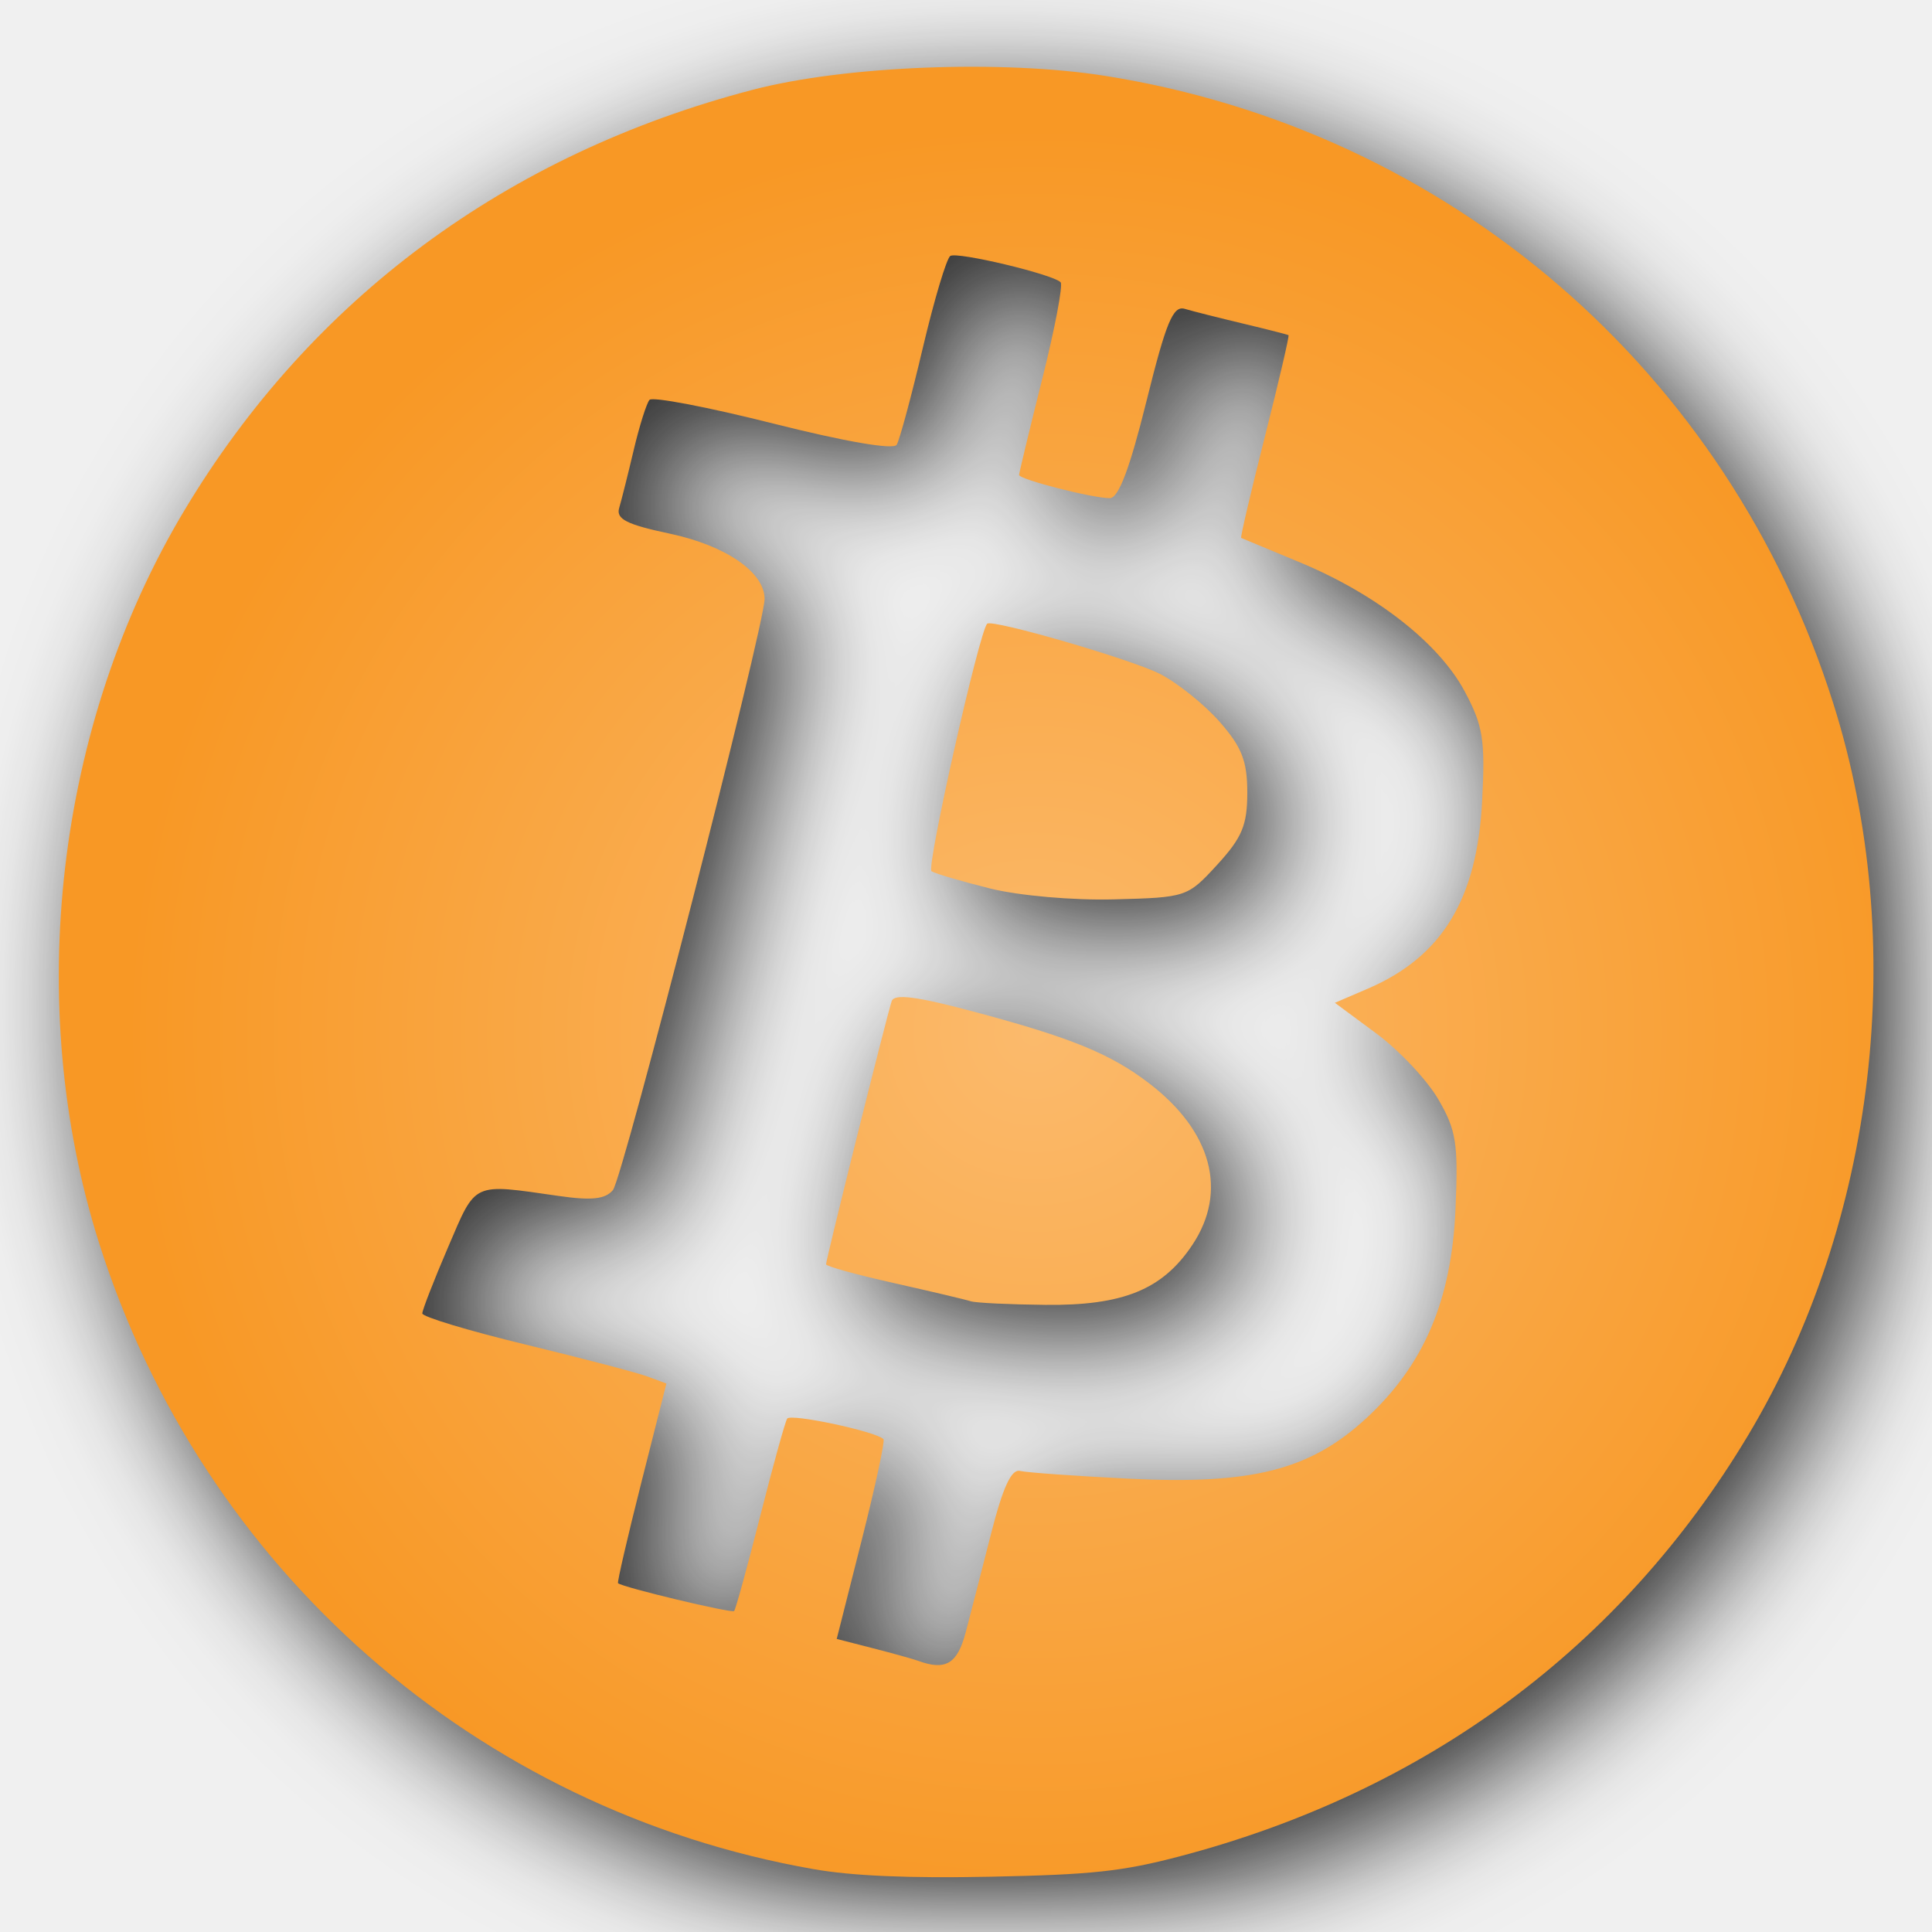
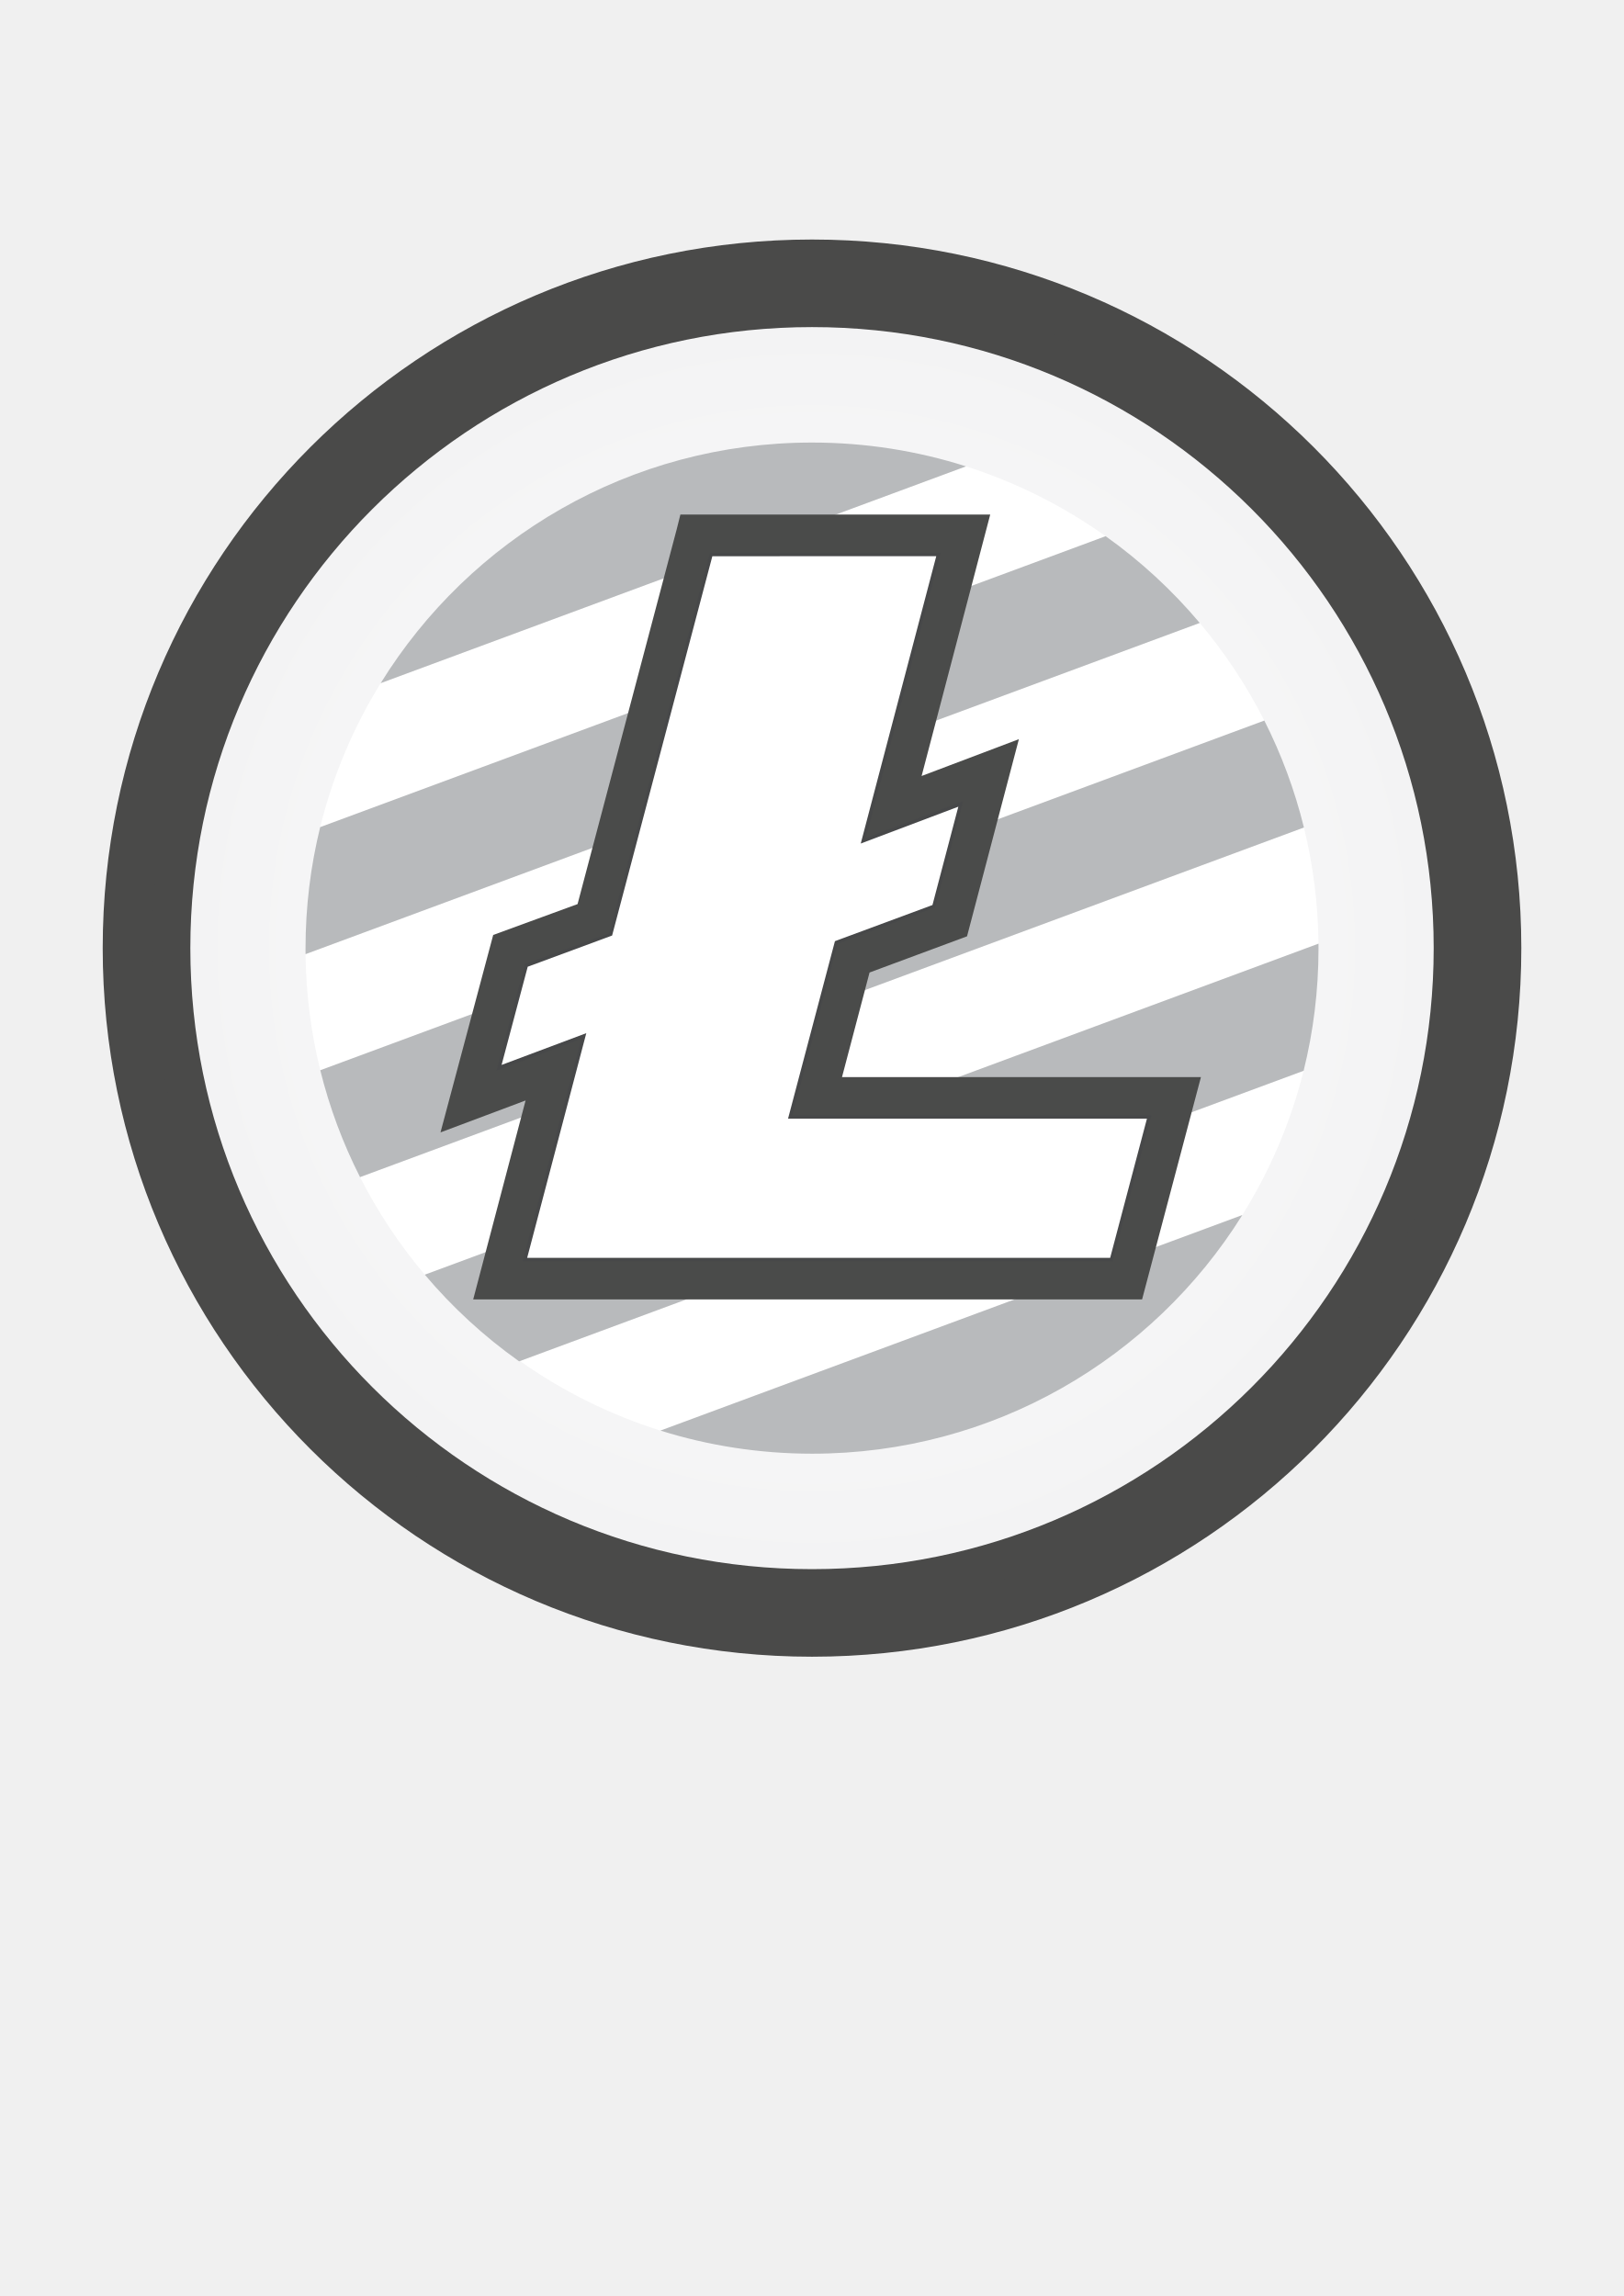
- <svg xmlns="http://www.w3.org/2000/svg" xmlns:xlink="http://www.w3.org/1999/xlink" id="svg2" version="1.1" width="256" height="256" style="display:inline">
+ <svg xmlns="http://www.w3.org/2000/svg" version="1.1" width="744.1" height="1052.362" id="svg2" xml:space="preserve">
  <defs id="defs6">
-     <linearGradient id="linearGradient3800">
-       <stop style="stop-color:#fbba6c;stop-opacity:1;" offset="0" id="stop3802" />
-       <stop style="stop-color:#f89825;stop-opacity:1;" offset="1" id="stop3804" />
-     </linearGradient>
-     <filter id="filter3788">
-       <feGaussianBlur stdDeviation="7.733" id="feGaussianBlur3790" />
-     </filter>
-     <radialGradient xlink:href="#linearGradient3800" id="radialGradient3806" cx="137.018" cy="136.813" fx="137.018" fy="136.813" r="120.226" gradientTransform="matrix(1,0,0,0.9976875,0,0.2978436)" gradientUnits="userSpaceOnUse" />
+     <clipPath id="clipPath16">
+       <path d="m 0,841.89 595.28,0 L 595.28,0 0,0 0,841.89 z" id="path18" />
+     </clipPath>
+     <clipPath id="clipPath32">
+       <path d="m 69.782,494.236 c 0,-125.763 102.042,-227.715 227.915,-227.715 l 0,0 c 125.874,0 227.916,101.952 227.916,227.715 l 0,0 c 0,125.764 -102.042,227.716 -227.916,227.716 l 0,0 C 171.824,721.952 69.782,620 69.782,494.236" id="path34" />
+     </clipPath>
+     <radialGradient cx="0" cy="0" r="1" fx="0" fy="0" id="radialGradient40" gradientUnits="userSpaceOnUse" gradientTransform="matrix(227.9098,0,0,227.7211,297.6968,494.2363)" spreadMethod="pad">
+       <stop id="stop42" style="stop-color:#ffffff;stop-opacity:1" offset="0" />
+       <stop id="stop44" style="stop-color:#f3f3f4;stop-opacity:1" offset="1" />
+     </radialGradient>
+     <clipPath id="clipPath52">
+       <path d="m 0,841.89 595.28,0 L 595.28,0 0,0 0,841.89 z" id="path54" />
+     </clipPath>
  </defs>
-   <g id="layer2" style="display:inline">
-     <path id="path2986" d="M 111.779,251.668 C 67.148,243.83 30.788,211.945 17.111,168.649 7.101,136.961 11.409,100.044 28.433,71.631 45.24,43.58 71.152,24.41 103.78,15.888 c 12.165,-3.177 33.005,-3.996 46.658,-1.834 45.599,7.222 82.561,39.08 96.487,83.164 10.01,31.688 5.702,68.604 -11.322,97.018 -16.802,28.044 -42.641,47.165 -75.347,55.756 -7.528,1.978 -11.601,2.416 -24.953,2.684 -10.91,0.219 -18.35,-0.1 -23.524,-1.009 z m 20.176,-31.354 c 0.631,-2.398 2.145,-8.286 3.364,-13.083 1.565,-6.155 2.695,-8.606 3.84,-8.327 0.893,0.217 7.391,0.681 14.44,1.032 16.312,0.811 23.994,-1.145 31.437,-8.005 7.639,-7.041 11.303,-15.633 11.826,-27.726 0.376,-8.693 0.102,-10.445 -2.277,-14.536 -1.487,-2.558 -5.179,-6.483 -8.204,-8.722 l -5.5,-4.07 4.371,-1.878 c 9.837,-4.227 14.475,-11.845 15.14,-24.868 0.416,-8.142 0.126,-9.956 -2.324,-14.536 -3.412,-6.379 -11.713,-12.875 -21.818,-17.075 -4.157,-1.728 -7.662,-3.187 -7.788,-3.244 -0.126,-0.057 1.285,-6.089 3.136,-13.405 1.851,-7.316 3.263,-13.372 3.136,-13.457 -0.126,-0.085 -2.846,-0.779 -6.044,-1.542 -3.198,-0.763 -6.667,-1.64 -7.708,-1.949 -1.549,-0.46 -2.473,1.774 -5.075,12.263 -2.215,8.928 -3.692,12.825 -4.86,12.825 -2.304,0 -12.011,-2.49 -12.011,-3.081 0,-0.263 1.377,-5.976 3.061,-12.694 1.683,-6.718 2.781,-12.495 2.439,-12.837 -1.066,-1.066 -13.665,-4.071 -14.613,-3.485 -0.495,0.306 -2.139,5.806 -3.654,12.224 -1.515,6.417 -3.069,12.177 -3.454,12.8 -0.425,0.688 -6.843,-0.417 -16.367,-2.819 -8.617,-2.173 -15.99,-3.584 -16.383,-3.135 -0.394,0.449 -1.334,3.433 -2.09,6.631 -0.755,3.198 -1.623,6.656 -1.929,7.685 -0.439,1.478 0.971,2.194 6.717,3.414 7.407,1.572 12.549,5.114 12.549,8.645 0,3.56 -18.771,76.737 -20.093,78.329 -1.008,1.214 -2.807,1.41 -7.197,0.781 -11.552,-1.653 -10.897,-1.957 -14.649,6.794 -1.878,4.381 -3.415,8.328 -3.415,8.773 0,0.445 6.149,2.298 13.664,4.118 7.515,1.821 14.793,3.729 16.172,4.24 l 2.508,0.929 -3.319,13.117 c -1.825,7.214 -3.216,13.217 -3.09,13.34 0.55,0.534 15.058,4.013 15.382,3.689 0.198,-0.198 1.747,-5.832 3.442,-12.519 1.695,-6.688 3.308,-12.525 3.585,-12.973 0.443,-0.717 11.735,1.686 12.765,2.716 0.22,0.22 -1.085,6.266 -2.899,13.437 l -3.298,13.037 4.814,1.236 c 2.647,0.68 5.337,1.428 5.977,1.663 3.633,1.334 5.199,0.401 6.29,-3.75 z m 0.687,-43.886 c -0.64,-0.212 -5.218,-1.295 -10.175,-2.408 -4.957,-1.113 -9.012,-2.233 -9.012,-2.49 0,-0.655 8.114,-33.185 8.699,-34.877 0.35,-1.01 3.322,-0.626 10.962,1.419 12.849,3.439 18.001,5.543 23.111,9.441 8.355,6.373 10.498,14.362 5.755,21.462 -3.949,5.912 -9.158,8.034 -19.455,7.928 -4.797,-0.05 -9.245,-0.263 -9.885,-0.475 z m 2.51,-54.708 c -3.736,-0.935 -7.211,-1.958 -7.722,-2.274 -0.721,-0.445 6.317,-31.74 7.376,-32.799 0.643,-0.643 19.091,4.709 22.859,6.631 2.349,1.198 5.922,4.059 7.94,6.358 2.949,3.359 3.669,5.202 3.669,9.389 0,4.31 -0.687,5.959 -3.981,9.553 -3.936,4.295 -4.09,4.347 -13.664,4.593 -5.495,0.141 -12.621,-0.486 -16.477,-1.451 z" style="opacity:0.818;fill:#000000;fill-opacity:1;filter:url(#filter3788)" />
-   </g>
-   <g id="layer1" style="display:inline">
-     <path style="fill:url(#radialGradient3806);fill-opacity:1;display:inline" d="M 107.779,247.668 C 63.148,239.83 26.788,207.945 13.111,164.649 3.101,132.961 7.409,96.044 24.433,67.631 41.24,39.58 67.152,20.41 99.78,11.888 111.946,8.711 132.785,7.892 146.438,10.054 c 45.599,7.222 82.561,39.08 96.487,83.164 10.01,31.688 5.702,68.604 -11.322,97.018 -16.802,28.044 -42.641,47.165 -75.347,55.756 -7.528,1.978 -11.601,2.416 -24.953,2.684 -10.91,0.219 -18.35,-0.1 -23.524,-1.009 z m 20.176,-31.354 c 0.631,-2.398 2.145,-8.286 3.364,-13.083 1.565,-6.155 2.695,-8.606 3.84,-8.327 0.893,0.217 7.391,0.681 14.44,1.032 16.312,0.811 23.994,-1.145 31.437,-8.005 7.639,-7.041 11.303,-15.633 11.826,-27.726 0.376,-8.693 0.102,-10.445 -2.277,-14.536 -1.487,-2.558 -5.179,-6.483 -8.204,-8.722 l -5.5,-4.07 4.371,-1.878 c 9.837,-4.227 14.475,-11.845 15.14,-24.868 0.416,-8.142 0.126,-9.956 -2.324,-14.536 -3.412,-6.379 -11.713,-12.875 -21.818,-17.075 -4.157,-1.728 -7.662,-3.187 -7.788,-3.244 -0.126,-0.057 1.285,-6.089 3.136,-13.405 1.851,-7.316 3.263,-13.372 3.136,-13.457 -0.126,-0.085 -2.846,-0.779 -6.044,-1.542 -3.198,-0.763 -6.667,-1.64 -7.708,-1.949 -1.549,-0.46 -2.473,1.774 -5.075,12.263 -2.215,8.928 -3.692,12.825 -4.86,12.825 -2.304,0 -12.011,-2.49 -12.011,-3.081 0,-0.263 1.377,-5.976 3.061,-12.694 1.683,-6.718 2.781,-12.495 2.439,-12.837 -1.066,-1.066 -13.665,-4.071 -14.613,-3.485 -0.495,0.306 -2.139,5.806 -3.654,12.224 -1.515,6.417 -3.069,12.177 -3.454,12.8 -0.425,0.688 -6.843,-0.417 -16.367,-2.819 -8.617,-2.173 -15.99,-3.584 -16.383,-3.135 -0.394,0.449 -1.334,3.433 -2.09,6.631 -0.755,3.198 -1.623,6.656 -1.929,7.685 -0.439,1.478 0.971,2.194 6.717,3.414 7.407,1.572 12.549,5.114 12.549,8.645 0,3.56 -18.771,76.737 -20.093,78.329 -1.008,1.214 -2.807,1.41 -7.197,0.781 -11.552,-1.653 -10.897,-1.957 -14.649,6.794 -1.878,4.381 -3.415,8.328 -3.415,8.773 0,0.445 6.149,2.298 13.664,4.118 7.515,1.821 14.793,3.729 16.172,4.24 l 2.508,0.929 -3.319,13.117 c -1.825,7.214 -3.216,13.217 -3.09,13.34 0.55,0.534 15.058,4.013 15.382,3.689 0.198,-0.198 1.747,-5.832 3.442,-12.519 1.695,-6.688 3.308,-12.525 3.585,-12.973 0.443,-0.717 11.735,1.686 12.765,2.716 0.22,0.22 -1.085,6.266 -2.899,13.437 l -3.298,13.037 4.814,1.236 c 2.647,0.68 5.337,1.428 5.977,1.663 3.633,1.334 5.199,0.401 6.29,-3.75 z m 0.687,-43.886 c -0.64,-0.212 -5.218,-1.295 -10.175,-2.408 -4.957,-1.113 -9.012,-2.233 -9.012,-2.49 0,-0.655 8.114,-33.185 8.699,-34.877 0.35,-1.01 3.322,-0.626 10.962,1.419 12.849,3.439 18.001,5.543 23.111,9.441 8.355,6.373 10.498,14.362 5.755,21.462 -3.949,5.912 -9.158,8.034 -19.455,7.928 -4.797,-0.05 -9.245,-0.263 -9.885,-0.475 z m 2.51,-54.708 c -3.736,-0.935 -7.211,-1.958 -7.722,-2.274 -0.721,-0.445 6.317,-31.74 7.376,-32.799 0.643,-0.643 19.091,4.709 22.859,6.631 2.349,1.198 5.922,4.059 7.94,6.358 2.949,3.359 3.669,5.202 3.669,9.389 0,4.31 -0.687,5.959 -3.981,9.553 -3.936,4.295 -4.09,4.347 -13.664,4.593 -5.495,0.141 -12.621,-0.486 -16.477,-1.451 z" id="path2987" />
+   <g transform="matrix(1.25,0,0,-1.25,0,1052.362)" id="g10">
+     <g id="g12">
+       <g clip-path="url(#clipPath16)" id="g14">
+         <g transform="translate(548.7412,494.2358)" id="g20">
+           <path d="m 0,0 c 0,-138.526 -112.396,-250.825 -251.045,-250.825 -138.647,0 -251.043,112.299 -251.043,250.825 0,138.527 112.396,250.826 251.043,250.826 C -112.396,250.826 0,138.527 0,0" id="path22" style="fill:#4a4a49;fill-opacity:1;fill-rule:nonzero;stroke:none" />
+         </g>
+         <g transform="translate(548.7412,494.2358)" id="g24">
+           <path d="m 0,0 c 0,-138.526 -112.396,-250.825 -251.045,-250.825 -138.647,0 -251.043,112.299 -251.043,250.825 0,138.527 112.396,250.826 251.043,250.826 C -112.396,250.826 0,138.527 0,0 z" id="path26" style="fill:none;stroke:#4a4a49;stroke-width:18;stroke-linecap:butt;stroke-linejoin:miter;stroke-miterlimit:10;stroke-opacity:1;stroke-dasharray:none" />
+         </g>
+       </g>
+     </g>
+     <g id="g28">
+       <g clip-path="url(#clipPath32)" id="g30">
+         <g id="g36">
+           <g id="g38">
+             <path d="m 69.782,494.236 c 0,-125.763 102.042,-227.715 227.915,-227.715 l 0,0 c 125.874,0 227.916,101.952 227.916,227.715 l 0,0 c 0,125.764 -102.042,227.716 -227.916,227.716 l 0,0 C 171.824,721.952 69.782,620 69.782,494.236" id="path46" style="fill:url(#radialGradient40);stroke:none" />
+           </g>
+         </g>
+       </g>
+     </g>
+     <g id="g48">
+       <g clip-path="url(#clipPath52)" id="g50">
+         <g transform="translate(477.9287,449.2671)" id="g56">
+           <path d="m 0,0 -287.3,-106.434 c 15.566,-11.006 32.901,-19.676 51.496,-25.505 l 213.326,79.031 C -12.403,-36.762 -4.742,-18.961 0,0" id="path58" style="fill:#ffffff;fill-opacity:1;fill-rule:nonzero;stroke:none" />
+         </g>
+         <g transform="translate(478.0371,538.4702)" id="g60">
+           <path d="m 0,0 -346.043,-128.196 c 6.531,-12.863 14.517,-24.862 23.743,-35.784 L 5.34,-42.604 C 5.202,-27.933 3.358,-13.669 0,0" id="path62" style="fill:#ffffff;fill-opacity:1;fill-rule:nonzero;stroke:none" />
+         </g>
+         <g transform="translate(439.835,613.4761)" id="g64">
+           <path d="m 0,0 -327.816,-121.441 c 0.16,-14.666 2.023,-28.922 5.4,-42.582 L 23.686,-35.807 C 17.176,-22.938 9.208,-10.932 0.001,0 L 0,0 z" id="path66" style="fill:#ffffff;fill-opacity:1;fill-rule:nonzero;stroke:none" />
+         </g>
+         <g transform="translate(354.1396,670.8906)" id="g68">
+           <path d="m 0,0 -214.571,-79.491 c -9.963,-16.126 -17.524,-33.893 -22.183,-52.799 L 51.206,-25.612 C 35.732,-14.593 18.495,-5.889 0,0" id="path70" style="fill:#ffffff;fill-opacity:1;fill-rule:nonzero;stroke:none" />
+         </g>
+         <g transform="translate(455.4492,396.3545)" id="g72">
+           <path d="m 0,0 -213.32,-79.026 c 17.566,-5.504 36.255,-8.474 55.638,-8.474 C -91.147,-87.5 -32.788,-52.537 0,0" id="path74" style="fill:#b8babc;fill-opacity:1;fill-rule:nonzero;stroke:none" />
+         </g>
+         <g transform="translate(483.377,495.8657)" id="g76">
+           <path d="m 0,0 -327.637,-121.377 c 10.126,-11.987 21.746,-22.673 34.572,-31.772 L -5.45,-46.599 C -1.885,-32.246 0.009,-17.23 0.009,-1.774 0.009,-1.183 0.006,-0.591 0,0" id="path78" style="fill:#b8babc;fill-opacity:1;fill-rule:nonzero;stroke:none" />
+         </g>
+         <g transform="translate(463.5205,577.6689)" id="g80">
+           <path d="m 0,0 -346.102,-128.216 c 3.394,-13.725 8.315,-26.847 14.576,-39.179 L 14.517,-39.199 C 11.143,-25.468 6.242,-12.339 0,0" id="path82" style="fill:#b8babc;fill-opacity:1;fill-rule:nonzero;stroke:none" />
+         </g>
+         <g transform="translate(405.3457,645.2788)" id="g84">
+           <path d="m 0,0 -287.96,-106.678 c -3.514,-14.259 -5.376,-29.168 -5.376,-44.509 0,-0.688 0.002,-1.375 0.009,-2.06 L 34.492,-31.803 C 24.392,-19.811 12.8,-9.114 0,0" id="path86" style="fill:#b8babc;fill-opacity:1;fill-rule:nonzero;stroke:none" />
+         </g>
+         <g transform="translate(297.6963,679.6182)" id="g88">
+           <path d="M 0,0 C -66.837,0 -125.425,-35.282 -158.127,-88.221 L 56.448,-8.729 C 38.647,-3.061 19.682,0 0,0" id="path90" style="fill:#b8babc;fill-opacity:1;fill-rule:nonzero;stroke:none" />
+         </g>
+         <g transform="translate(254.8809,646.1084)" id="g92">
+           <path d="m 0,0 c -12.421,-47.018 -24.877,-94.027 -37.303,-141.045 -10.315,-3.771 -20.625,-7.552 -30.939,-11.325 -4.96,-18.581 -9.919,-37.163 -14.877,-55.744 10.379,3.896 20.76,7.791 31.14,11.686 -6.781,-25.756 -13.562,-51.509 -20.342,-77.264 l 230.758,0 c 5.961,22.51 11.918,45.022 17.875,67.534 l -131.58,0 c 4.446,16.879 8.891,33.76 13.334,50.64 11.913,4.423 23.827,8.845 35.74,13.27 4.894,18.542 9.772,37.089 14.638,55.64 C 96.556,-91.11 84.666,-95.611 72.778,-100.112 81.544,-66.709 90.31,-33.306 99.074,0.098 66.057,0.098 33.041,0.1 0.025,0.1 L 0.009,0.036 0,0 z" id="path94" style="fill:#474849;fill-opacity:1;fill-rule:nonzero;stroke:none" />
+         </g>
+         <g transform="translate(254.8809,646.1084)" id="g96">
+           <path d="m 0,0 c -12.421,-47.018 -24.877,-94.027 -37.303,-141.045 -10.315,-3.771 -20.625,-7.552 -30.939,-11.325 -4.96,-18.581 -9.919,-37.163 -14.877,-55.744 10.379,3.896 20.76,7.791 31.14,11.686 -6.781,-25.756 -13.562,-51.509 -20.342,-77.264 l 230.758,0 c 5.961,22.51 11.918,45.022 17.875,67.534 l -131.58,0 c 4.446,16.879 8.891,33.76 13.334,50.64 11.913,4.423 23.827,8.845 35.74,13.27 4.894,18.542 9.772,37.089 14.638,55.64 C 96.556,-91.11 84.666,-95.611 72.778,-100.112 81.544,-66.709 90.31,-33.306 99.074,0.098 66.057,0.098 33.041,0.1 0.025,0.1 L 0.009,0.036 0,0 0,0 z" id="path98" style="fill:none;stroke:#4a4b4a;stroke-width:14;stroke-linecap:butt;stroke-linejoin:miter;stroke-miterlimit:10;stroke-opacity:1;stroke-dasharray:none" />
+         </g>
+         <g transform="translate(262.0635,636.7559)" id="g100">
+           <path d="m 0,0 -36.674,-138.796 -30.94,-11.436 -8.837,-33.218 31.051,11.646 -21.873,-83.115 211.308,0 12.863,48.691 -131.579,0 17.737,67.148 35.757,13.249 8.745,33.263 -35.775,-13.504 27.88,106.1 L 0,0 z" id="path102" style="fill:#ffffff;fill-opacity:1;fill-rule:nonzero;stroke:none" />
+         </g>
+         <g transform="translate(340.1992,635.6084)" id="g104">
+           <path d="m 0,0 -27.492,-104.626 -0.578,-2.204 2.133,0.807 33.643,12.698 -8.011,-30.467 -35.184,-13.037 -0.574,-0.213 -0.156,-0.589 -17.735,-67.148 -0.39,-1.476 1.528,0 130.051,0 -12.242,-46.341 -208.877,0 21.486,81.639 0.578,2.2 -2.128,-0.8 -28.913,-10.842 8.09,30.422 30.371,11.226 0.573,0.211 0.155,0.592 L -77.228,-0.027 0,0 z m 1.525,2.352 -79.662,-0.03 -0.905,0 -0.232,-0.874 -36.517,-138.207 -30.368,-11.224 -0.57,-0.211 -0.158,-0.59 -8.837,-33.216 -0.587,-2.204 2.137,0.8 28.92,10.849 -21.293,-80.917 -0.388,-1.473 1.525,0 211.308,0 0.909,0 0.228,0.875 12.865,48.689 0.39,1.477 -1.526,0 -130.053,0 17.19,65.082 35.184,13.036 0.573,0.212 0.155,0.591 8.746,33.265 0.582,2.202 -2.134,-0.805 -33.644,-12.7 27.301,103.898 0.388,1.475 -1.528,0 10e-4,0 z" id="path106" style="fill:#ffffff;fill-opacity:1;fill-rule:nonzero;stroke:none" />
+         </g>
+       </g>
+     </g>
  </g>
</svg>
